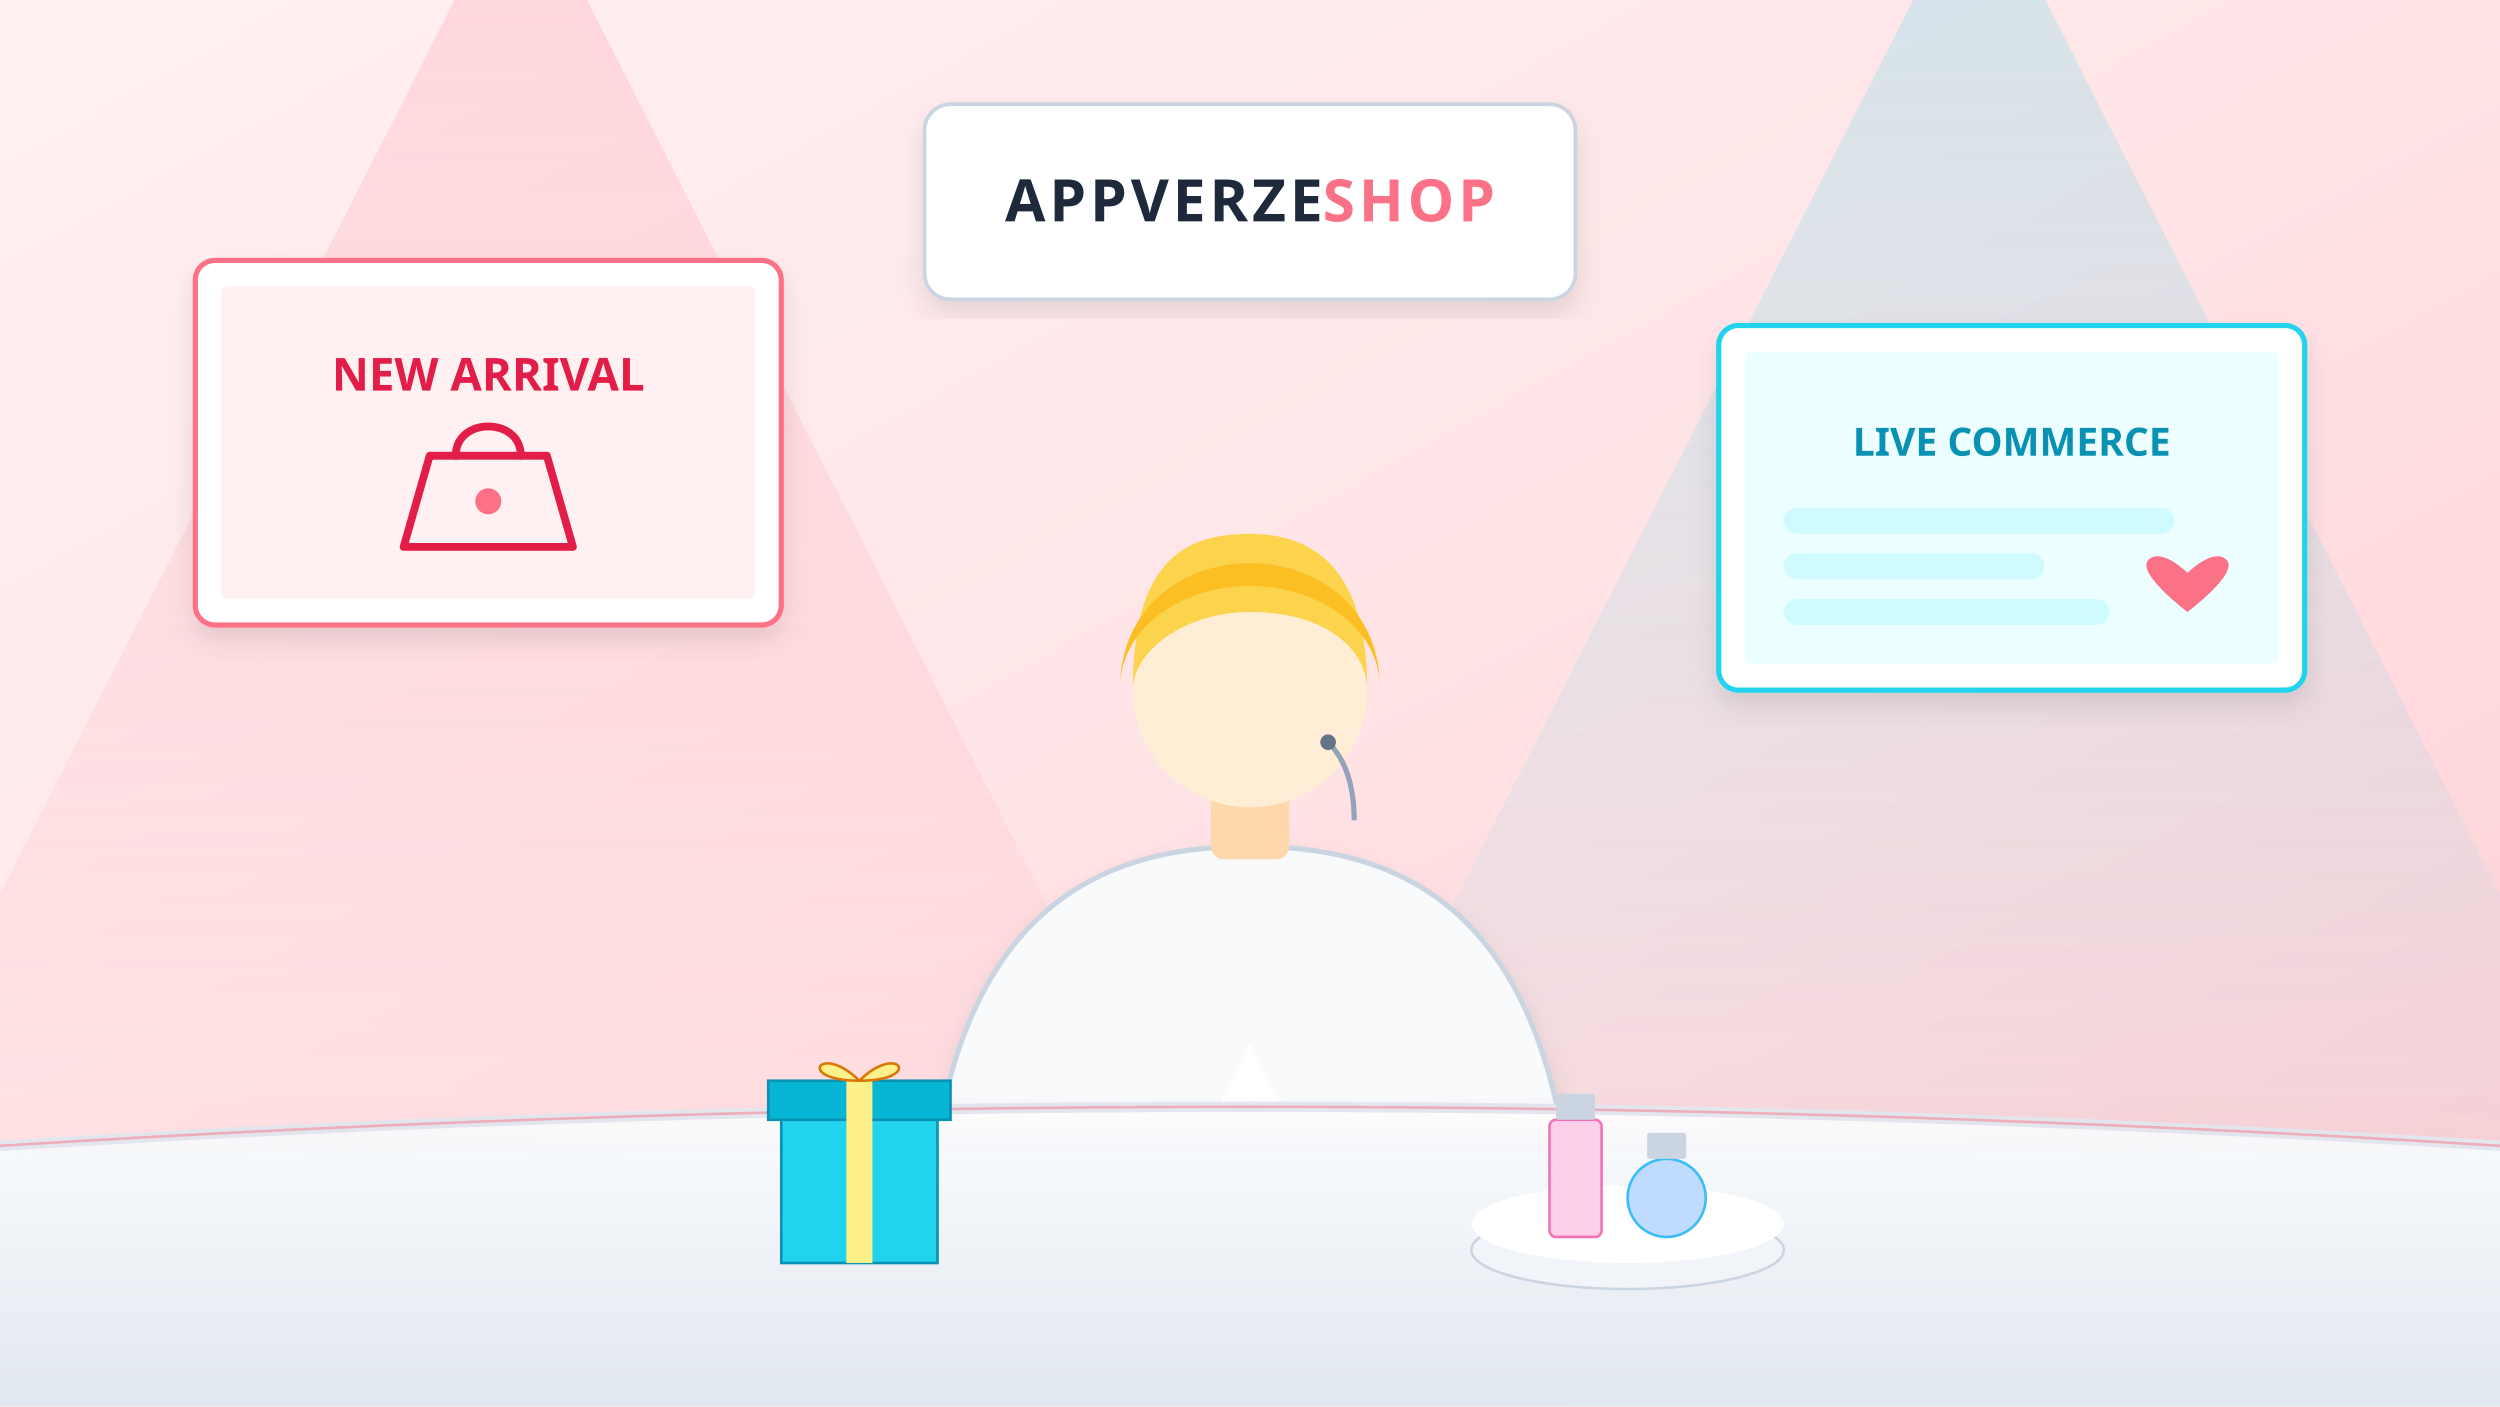
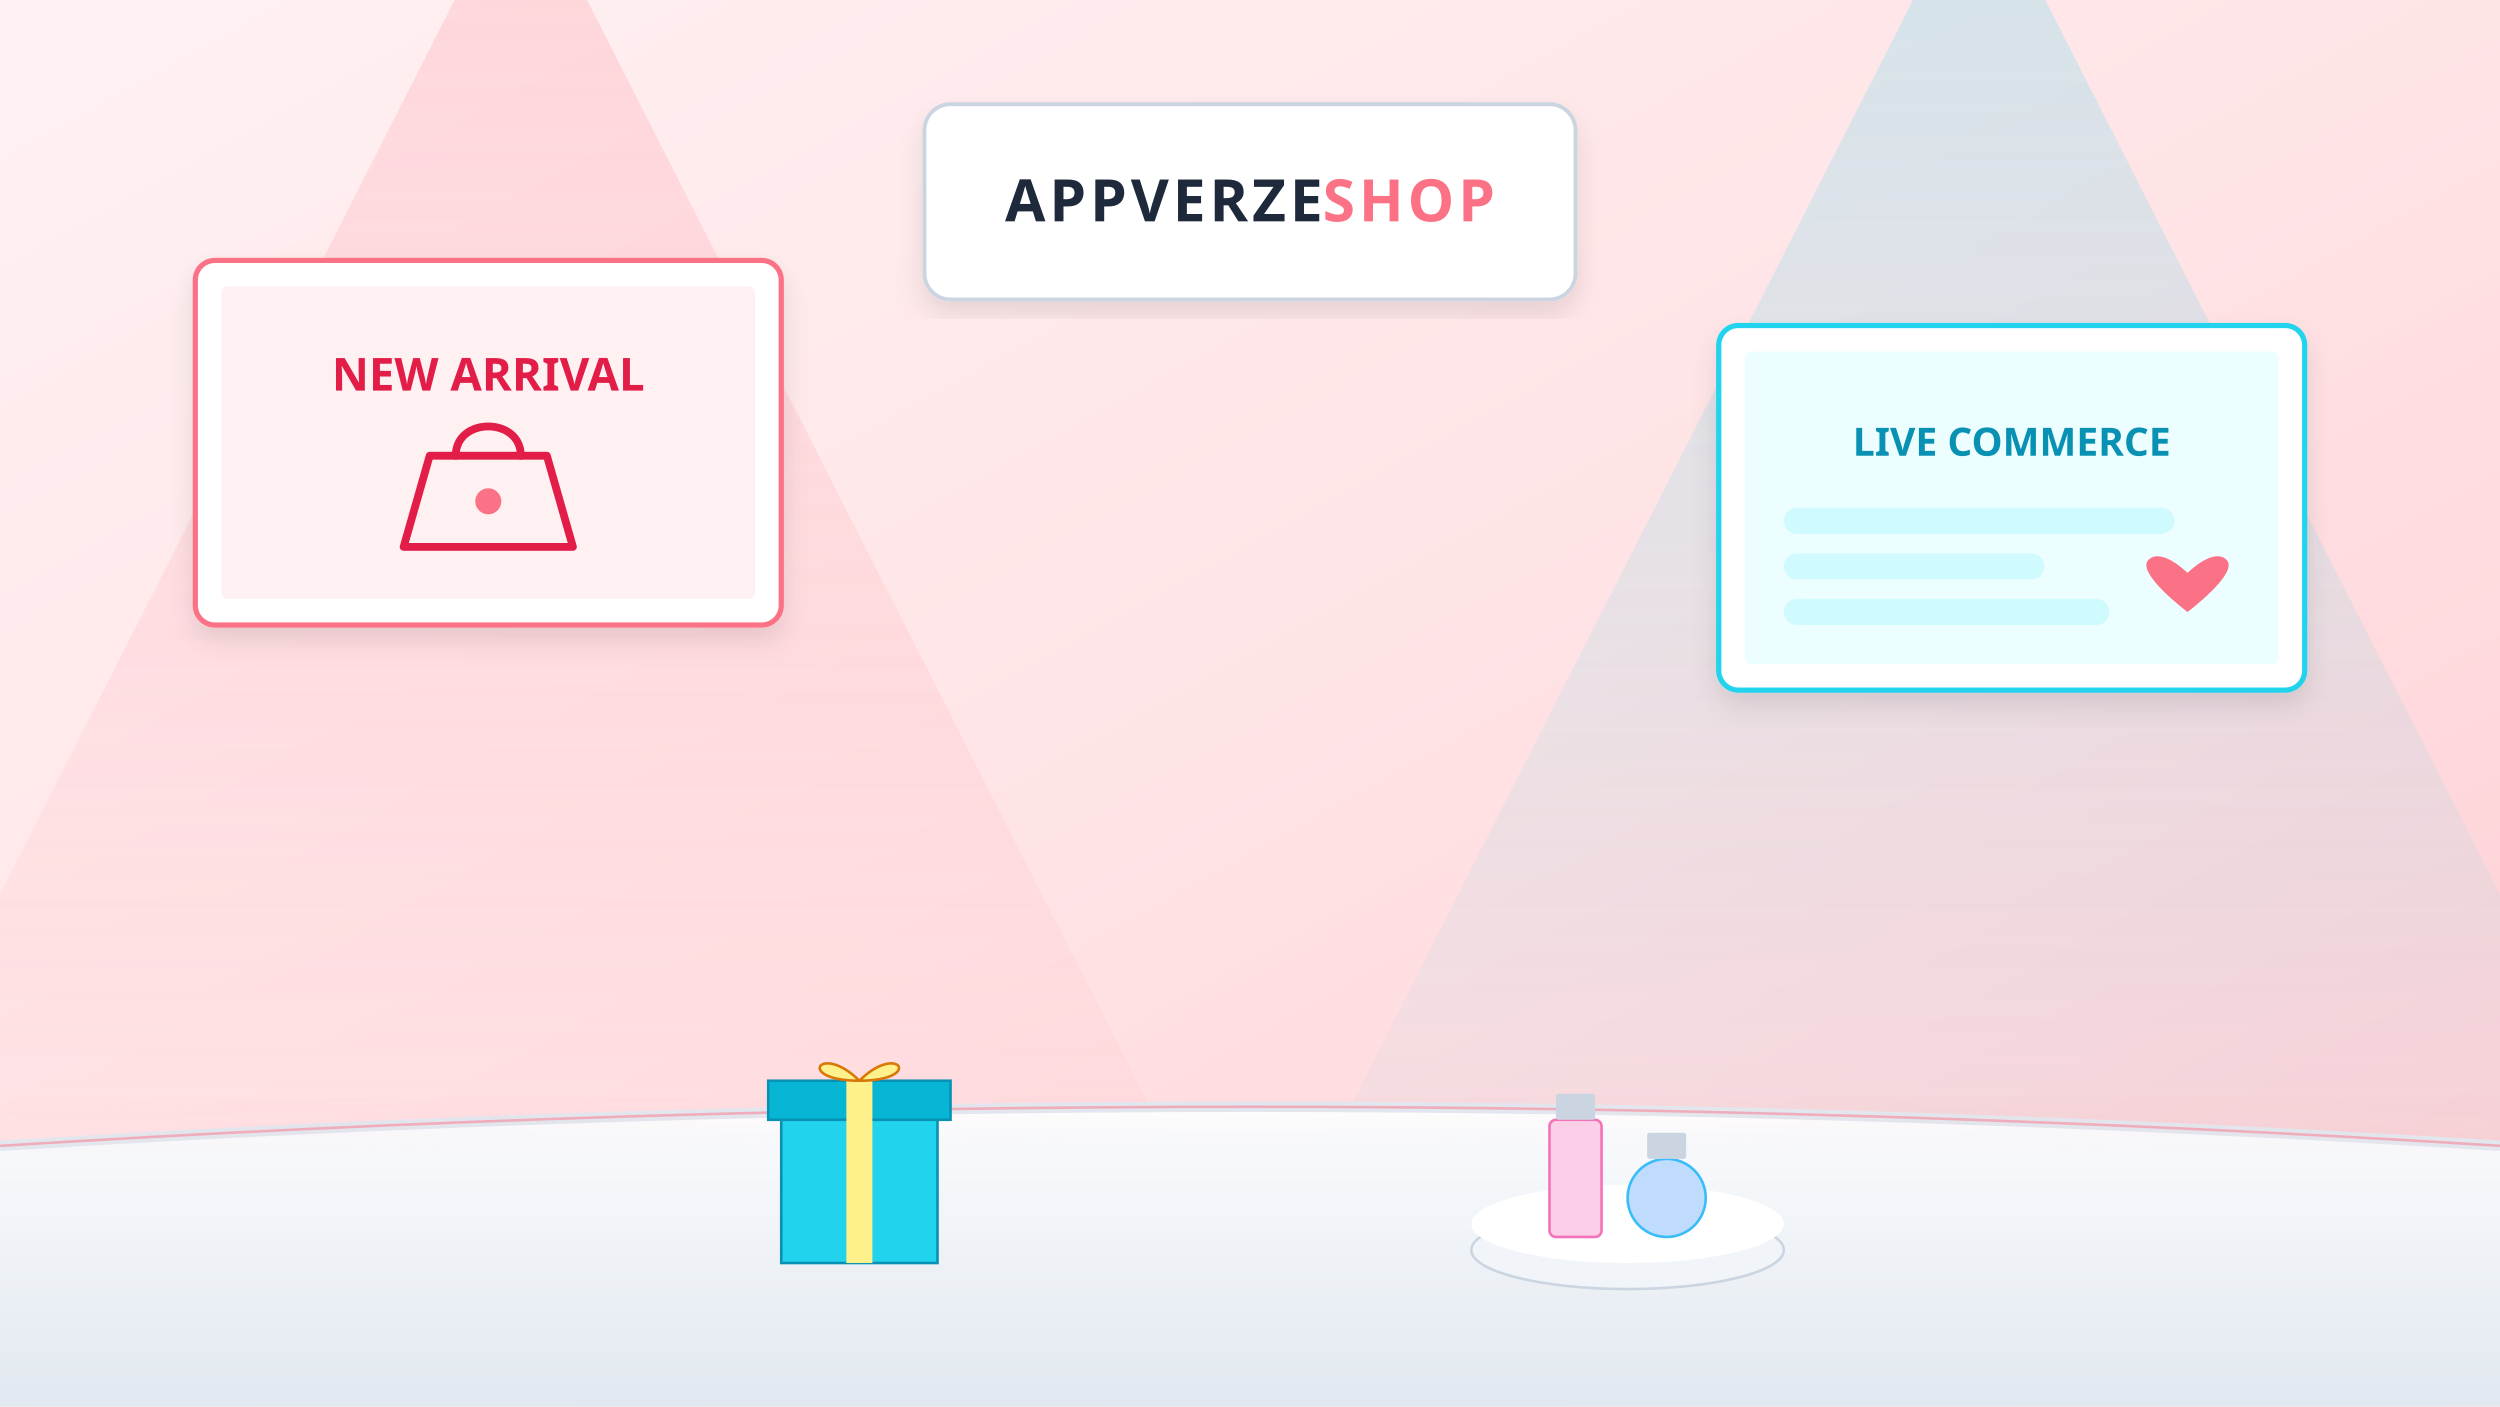
<svg xmlns="http://www.w3.org/2000/svg" viewBox="0 0 1920 1080">
  <defs>
    <linearGradient id="bgGrad" x1="0%" y1="0%" x2="100%" y2="100%">
      <stop offset="0%" stop-color="#fff1f2" />
      <stop offset="50%" stop-color="#ffe4e6" />
      <stop offset="100%" stop-color="#fecdd3" />
    </linearGradient>
    <linearGradient id="lightPink" x1="50%" y1="0%" x2="50%" y2="100%">
      <stop offset="0%" stop-color="#fb7185" stop-opacity="0.2" />
      <stop offset="100%" stop-color="#fb7185" stop-opacity="0" />
    </linearGradient>
    <linearGradient id="lightCyan" x1="50%" y1="0%" x2="50%" y2="100%">
      <stop offset="0%" stop-color="#22d3ee" stop-opacity="0.2" />
      <stop offset="100%" stop-color="#22d3ee" stop-opacity="0" />
    </linearGradient>
    <linearGradient id="deskGrad" x1="0%" y1="0%" x2="0%" y2="100%">
      <stop offset="0%" stop-color="#ffffff" />
      <stop offset="10%" stop-color="#f8fafc" />
      <stop offset="100%" stop-color="#e2e8f0" />
    </linearGradient>
    <filter id="glow" x="-20%" y="-20%" width="140%" height="140%">
      <feGaussianBlur stdDeviation="15" result="blur" />
      <feComposite in="SourceGraphic" in2="blur" operator="over" />
    </filter>
    <filter id="shadow" x="-10%" y="-10%" width="120%" height="120%">
      <feDropShadow dx="0" dy="10" stdDeviation="10" flood-opacity="0.1" />
    </filter>
  </defs>
  <rect width="1920" height="1080" fill="url(#bgGrad)" />
  <polygon points="400,-100 -200,1080 1000,1080" fill="url(#lightPink)" />
  <polygon points="1520,-100 920,1080 2120,1080" fill="url(#lightCyan)" />
  <g transform="translate(150, 200)">
    <rect x="0" y="0" width="450" height="280" rx="15" fill="#fff" stroke="#fb7185" stroke-width="4" filter="url(#shadow)" />
    <rect x="20" y="20" width="410" height="240" rx="5" fill="#fff1f2" />
    <text x="225" y="100" fill="#e11d48" font-family="sans-serif" font-size="35" font-weight="bold" text-anchor="middle">NEW ARRIVAL</text>
    <path d="M 180 150 L 160 220 L 290 220 L 270 150 Z" fill="none" stroke="#e11d48" stroke-width="6" stroke-linejoin="round" />
    <path d="M 200 150 C 200 120, 250 120, 250 150" fill="none" stroke="#e11d48" stroke-width="6" stroke-linecap="round" />
    <circle cx="225" cy="185" r="10" fill="#fb7185" />
  </g>
  <g transform="translate(1320, 250)">
    <rect x="0" y="0" width="450" height="280" rx="15" fill="#fff" stroke="#22d3ee" stroke-width="4" filter="url(#shadow)" />
    <rect x="20" y="20" width="410" height="240" rx="5" fill="#ecfeff" />
    <text x="225" y="100" fill="#0891b2" font-family="sans-serif" font-size="30" font-weight="bold" text-anchor="middle">LIVE COMMERCE</text>
    <rect x="50" y="140" width="300" height="20" rx="10" fill="#cffafe" />
    <rect x="50" y="175" width="200" height="20" rx="10" fill="#cffafe" />
    <rect x="50" y="210" width="250" height="20" rx="10" fill="#cffafe" />
    <path d="M 360 190 C 360 190, 380 170, 390 180 C 400 190, 360 220, 360 220 C 360 220, 320 190, 330 180 C 340 170, 360 190, 360 190 Z" fill="#fb7185" />
  </g>
  <g transform="translate(710, 80)">
    <rect x="0" y="0" width="500" height="150" rx="20" fill="#fff" stroke="#cbd5e1" stroke-width="3" filter="url(#shadow)" />
    <text x="250" y="90" fill="#1e293b" font-family="sans-serif" font-size="45" font-weight="900" letter-spacing="3" text-anchor="middle">APPVERZE<tspan fill="#fb7185"> SHOP</tspan>
    </text>
  </g>
-   <g transform="translate(960, 550)">
-     <path d="M -250 450 C -250 150, -120 100, 0 100 C 120 100, 250 150, 250 450" fill="#f8fafc" stroke="#cbd5e1" stroke-width="4" filter="url(#shadow)" />
-     <path d="M -100 450 L 0 250 L 100 450" fill="#fff" />
-     <path d="M -50 450 L 0 300 L 50 450" fill="#fb7185" opacity="0.8" />
-     <rect x="-30" y="50" width="60" height="60" rx="10" fill="#fed7aa" />
-     <circle cx="0" cy="-20" r="90" fill="#ffedd5" />
-     <path d="M -90 -20 C -90 -120, -50 -140, 0 -140 C 60 -140, 90 -100, 90 -20 C 90 -50, 60 -80, 0 -80 C -50 -80, -90 -50, -90 -20 Z" fill="#fcd34d" />
-     <path d="M -100 -20 C -100 -150, 100 -150, 100 -20 C 100 -70, 50 -100, 0 -100 C -50 -100, -100 -70, -100 -20" fill="#fbbf24" />
-     <path d="M 60 20 Q 80 40 80 80" fill="none" stroke="#94a3b8" stroke-width="4" />
-     <circle cx="60" cy="20" r="6" fill="#64748b" />
-   </g>
  <path d="M 0 880 Q 960 820 1920 880 L 1920 1080 L 0 1080 Z" fill="url(#deskGrad)" />
  <path d="M 0 880 Q 960 820 1920 880" fill="none" stroke="#e2e8f0" stroke-width="8" />
  <path d="M 0 880 Q 960 820 1920 880" fill="none" stroke="#fb7185" stroke-width="2" opacity="0.5" filter="url(#glow)" />
  <g transform="translate(600, 850)">
    <rect x="0" y="0" width="120" height="120" fill="#22d3ee" stroke="#0891b2" stroke-width="2" />
    <rect x="-10" y="-20" width="140" height="30" fill="#06b6d4" stroke="#0891b2" stroke-width="2" />
    <rect x="50" y="-20" width="20" height="140" fill="#fef08a" />
    <path d="M 60 -20 C 30 -50, 10 -20, 60 -20 C 90 -50, 110 -20, 60 -20" fill="#fef08a" stroke="#d97706" stroke-width="2" />
  </g>
  <g transform="translate(1150, 880)">
    <ellipse cx="100" cy="80" rx="120" ry="30" fill="#f1f5f9" stroke="#cbd5e1" stroke-width="2" />
    <ellipse cx="100" cy="60" rx="120" ry="30" fill="#ffffff" />
    <rect x="40" y="-20" width="40" height="90" rx="5" fill="#fbcfe8" stroke="#f472b6" stroke-width="2" />
    <rect x="45" y="-40" width="30" height="20" rx="2" fill="#cbd5e1" />
    <rect x="100" y="10" width="60" height="60" rx="30" fill="#bfdbfe" stroke="#38bdf8" stroke-width="2" />
    <rect x="115" y="-10" width="30" height="20" rx="2" fill="#cbd5e1" />
  </g>
</svg>
